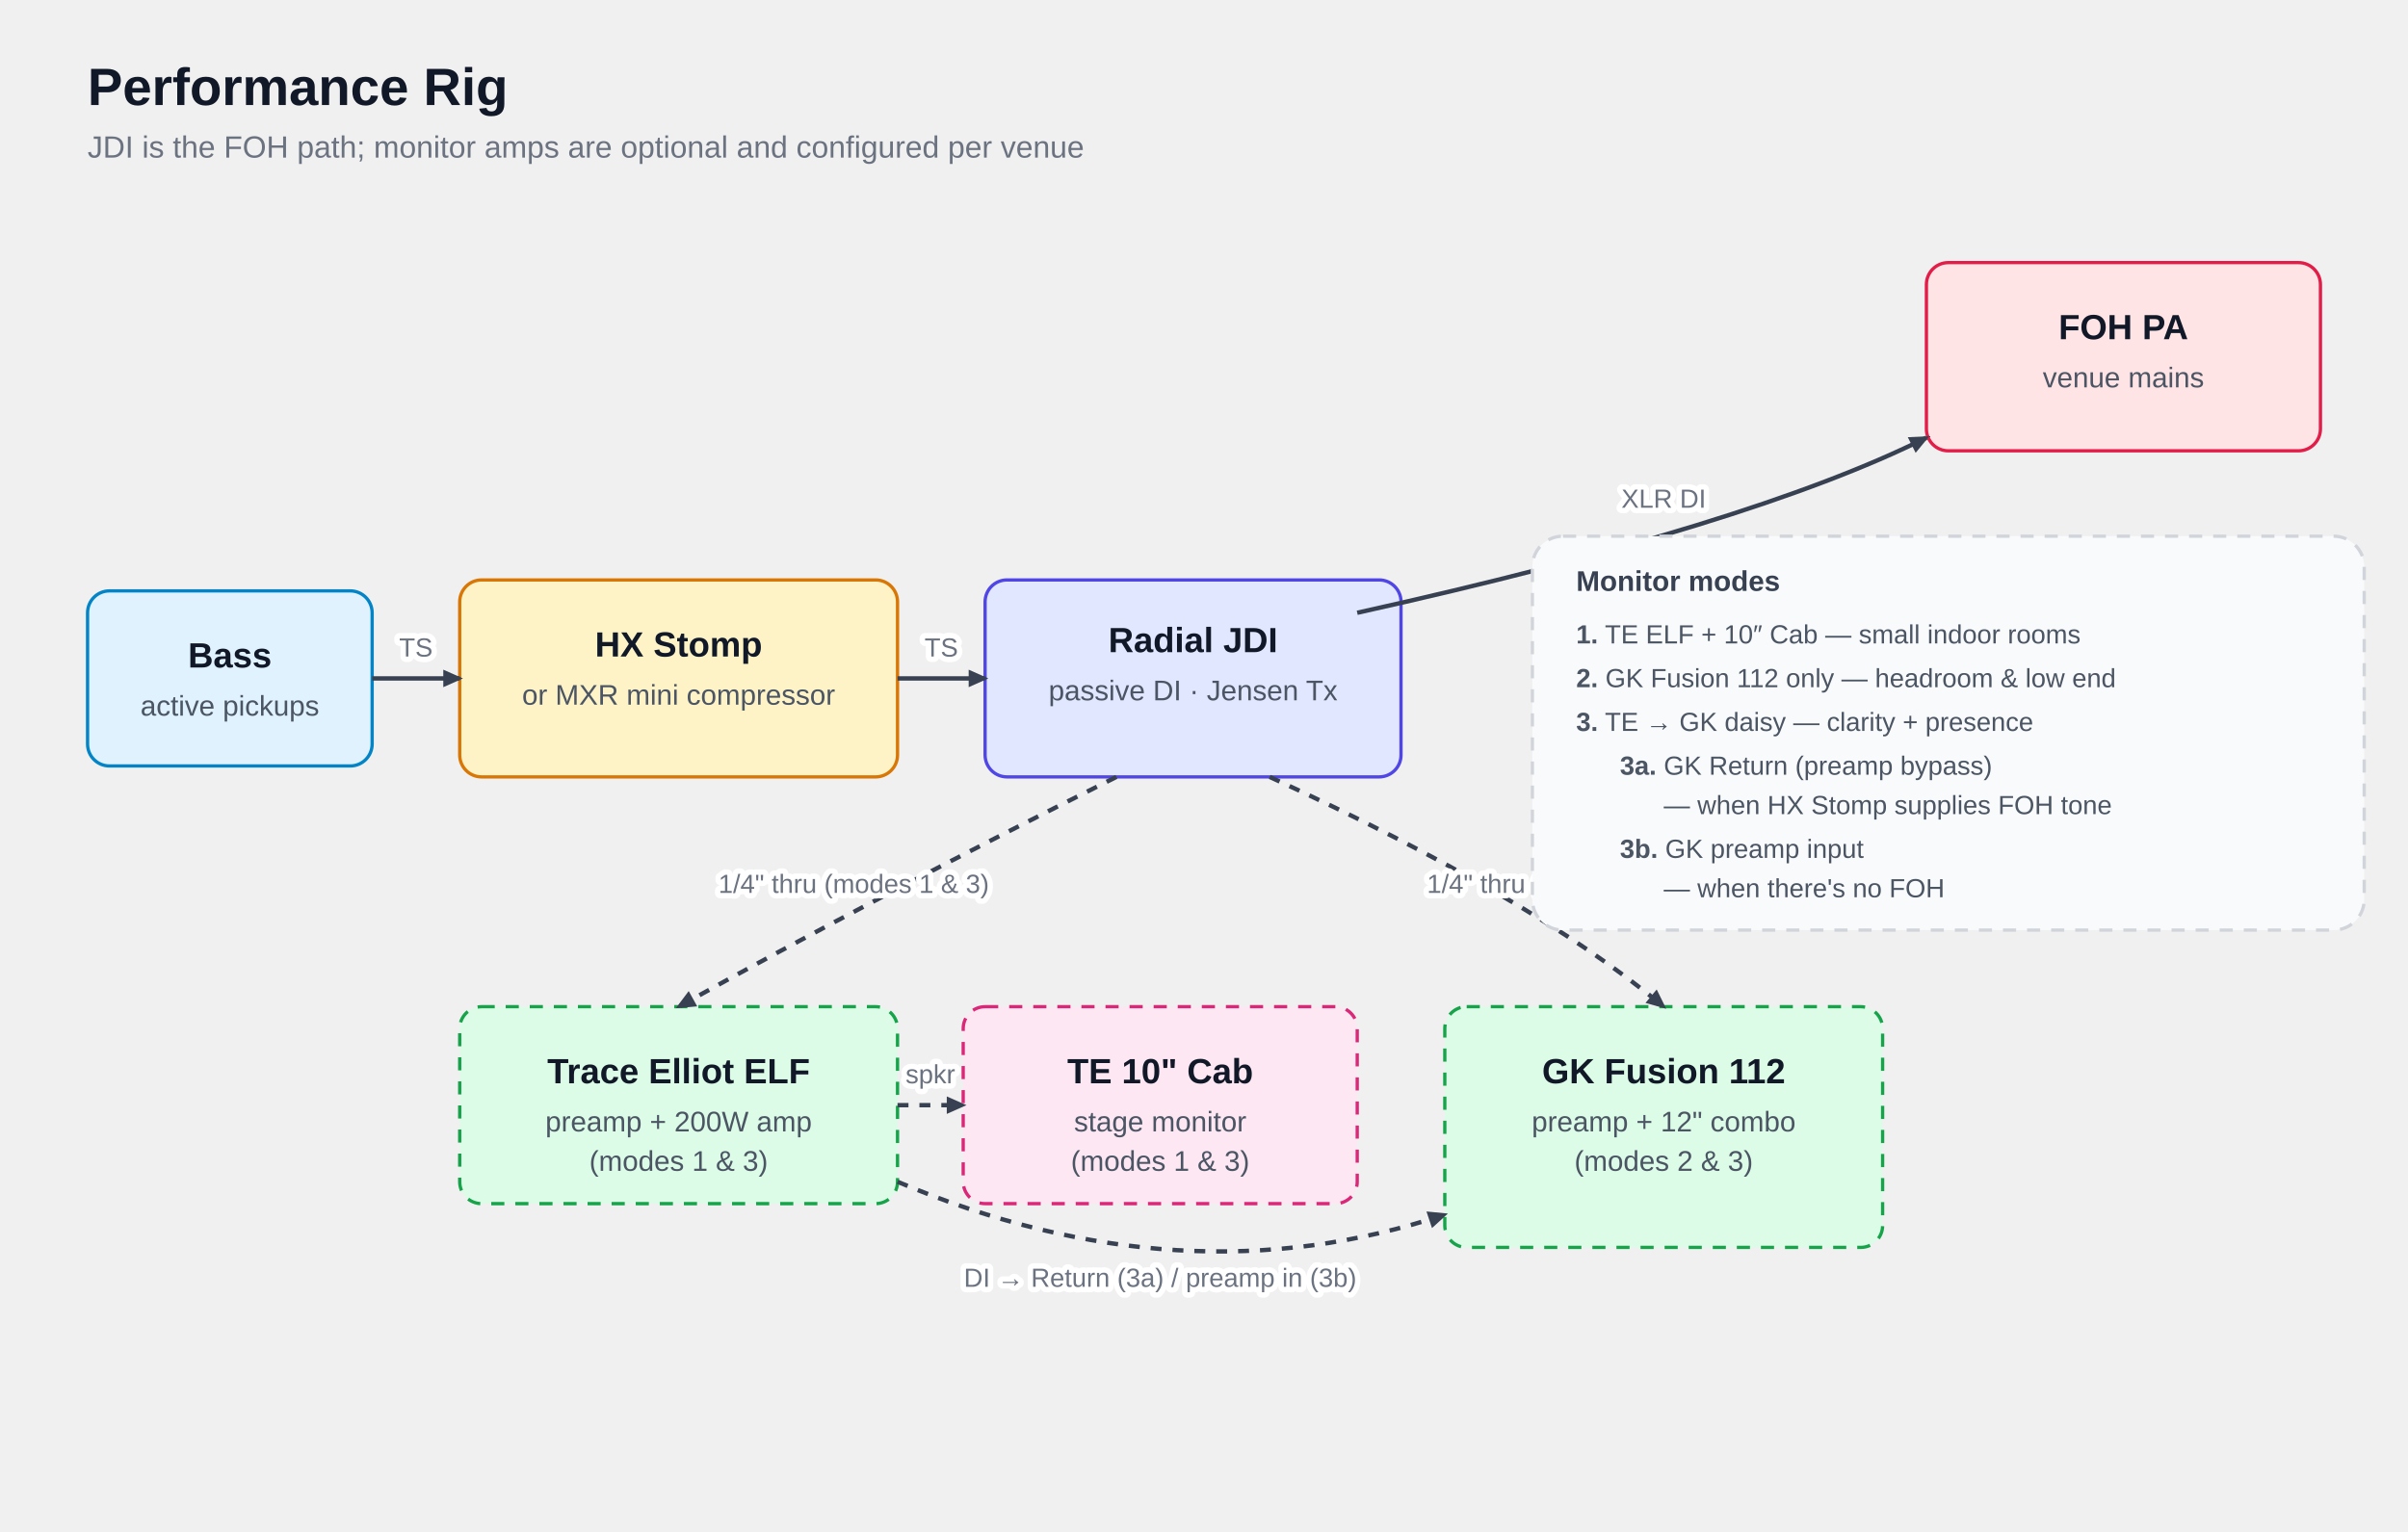
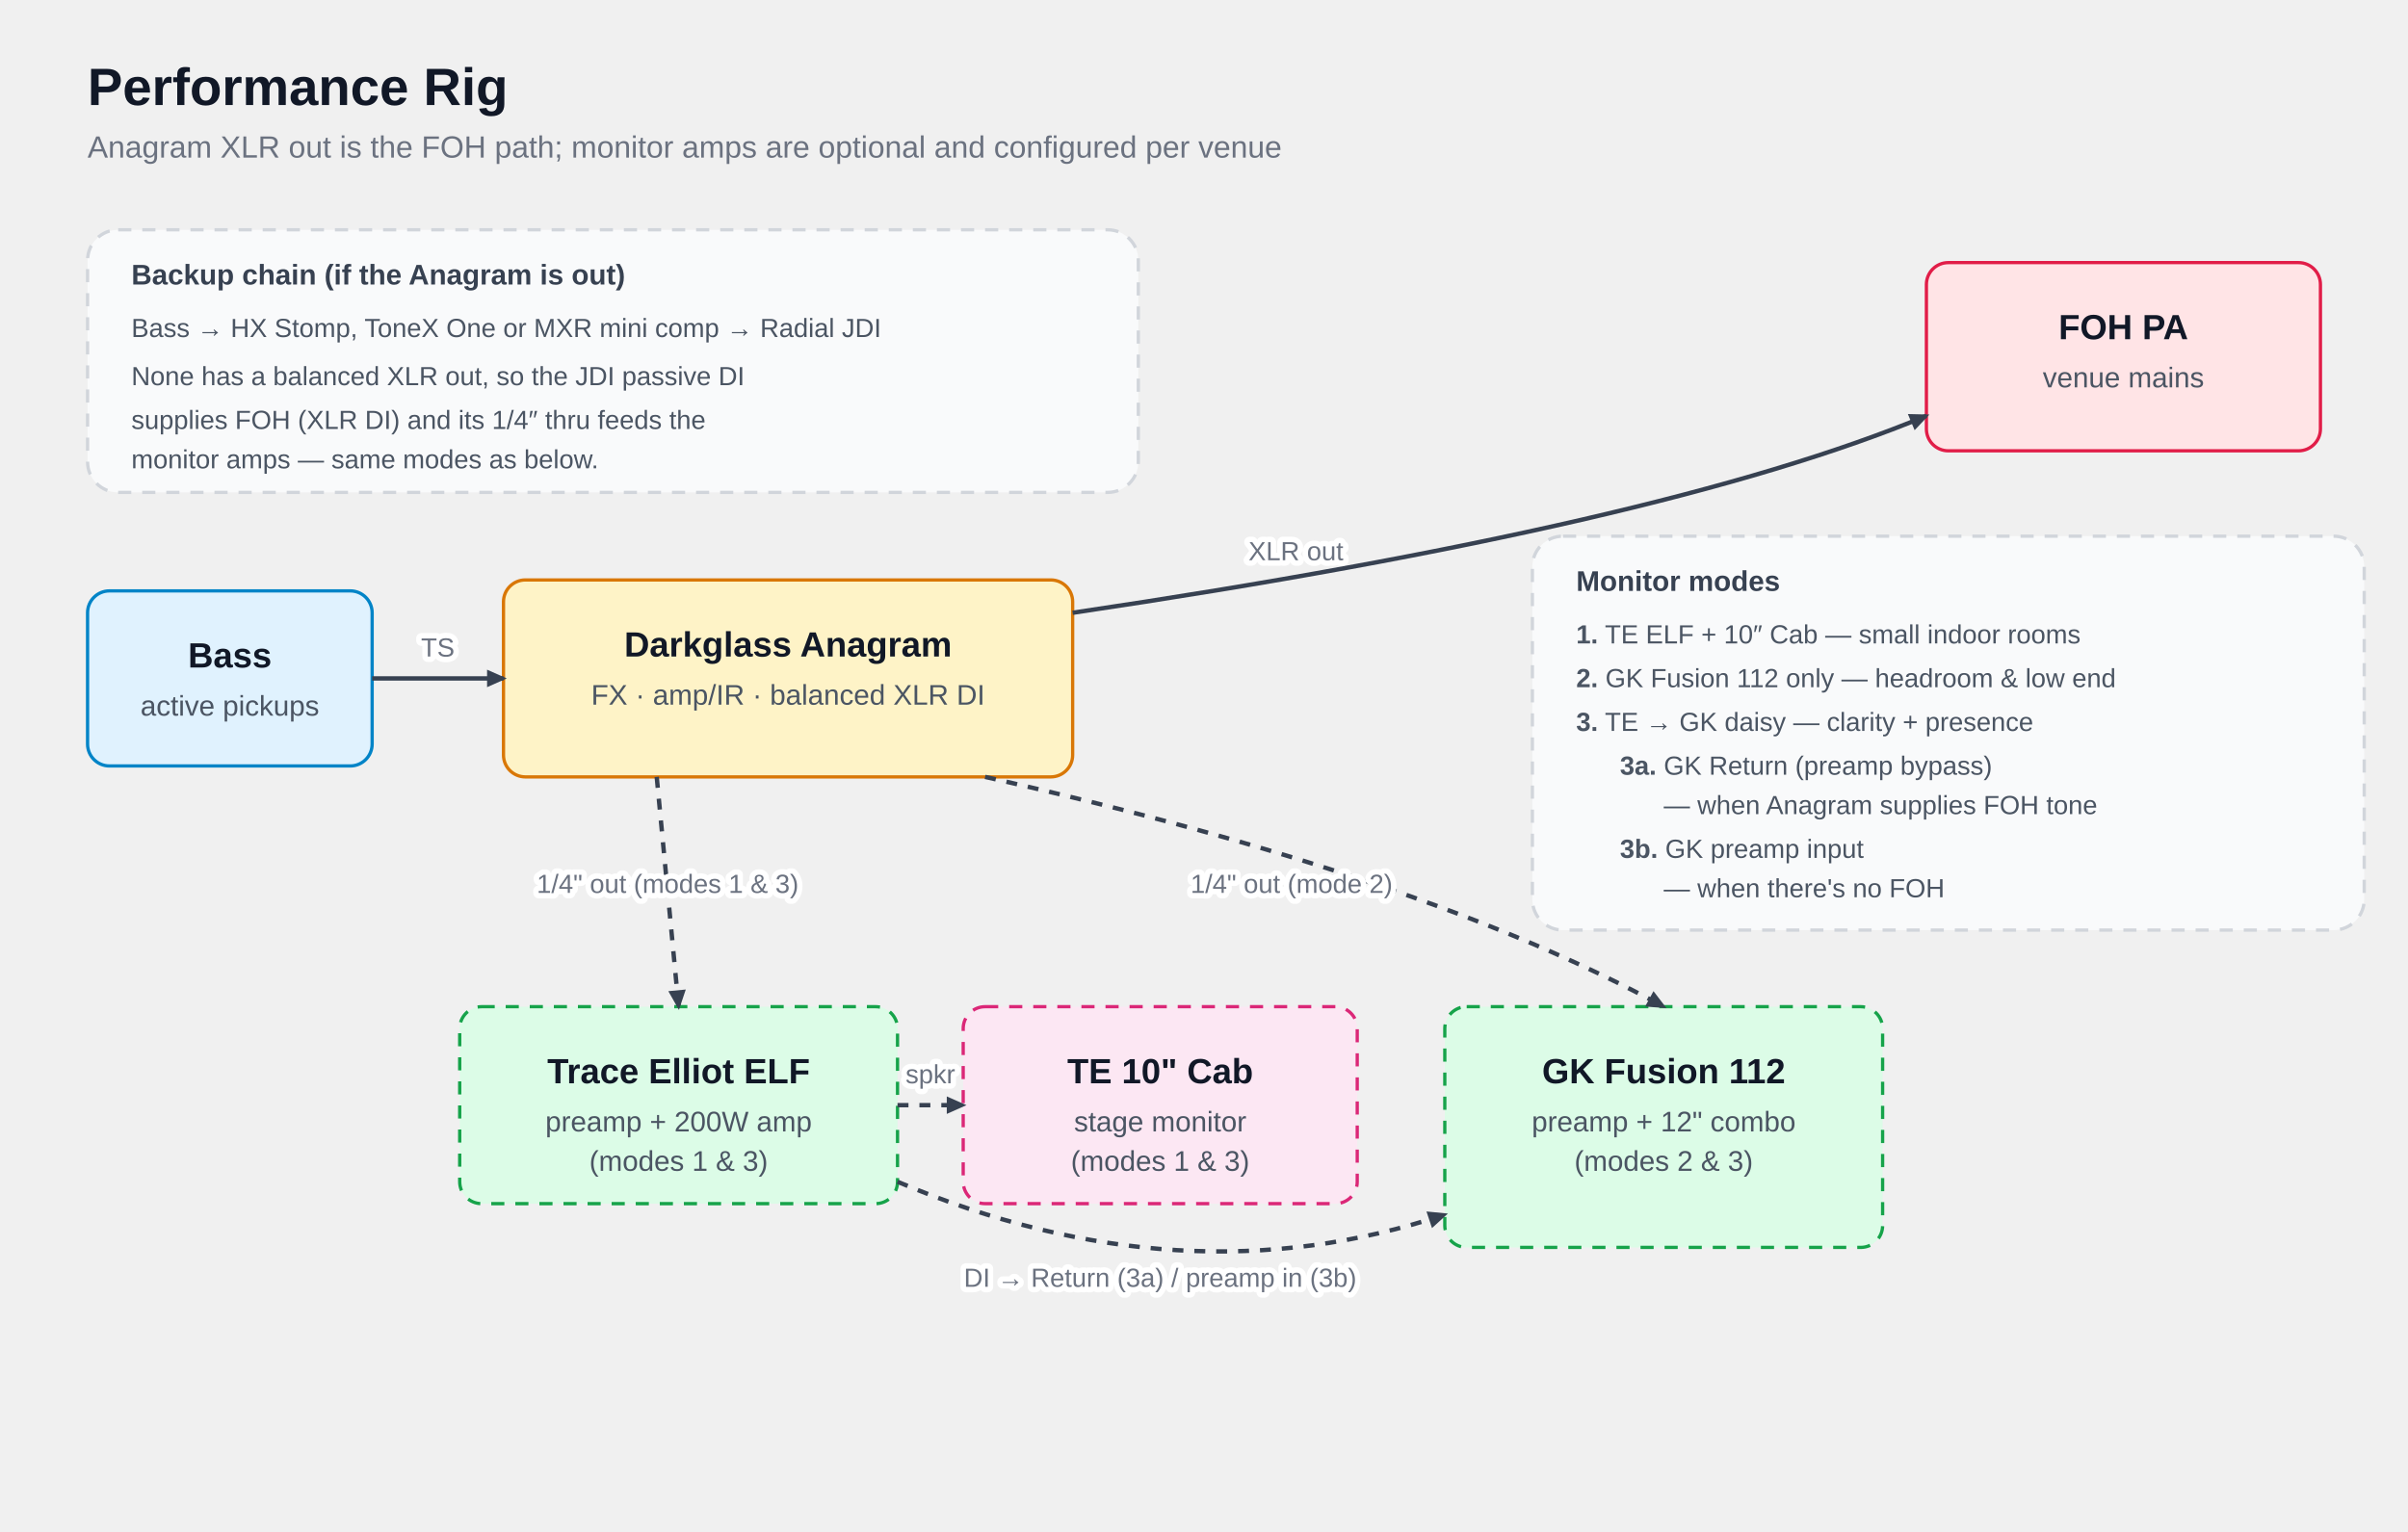
<svg xmlns="http://www.w3.org/2000/svg" viewBox="0 0 1100 700" width="1100" height="700">
  <defs>
    <marker id="arr" markerWidth="9" markerHeight="9" refX="7.5" refY="4" orient="auto" markerUnits="userSpaceOnUse">
      <path d="M0 0 L9 4 L0 8 z" fill="#374151" />
    </marker>
    <style>
      .title{font:600 24px ui-sans-serif,system-ui,'Segoe UI',Arial;fill:#111827;}
      .sub  {font:400 14px ui-sans-serif,system-ui,'Segoe UI',Arial;fill:#6b7280;}
      .l    {font:600 16px ui-sans-serif,system-ui,'Segoe UI',Arial;fill:#111827;text-anchor:middle;}
      .s    {font:400 13px ui-sans-serif,system-ui,'Segoe UI',Arial;fill:#4b5563;text-anchor:middle;}
      .p    {font:500 12px ui-sans-serif,system-ui,'Segoe UI',Arial;fill:#6b7280;text-anchor:middle;paint-order:stroke;stroke:#fff;stroke-width:5;stroke-linejoin:round;}
      .flow {stroke:#374151;stroke-width:2;fill:none;}
      .opt  {stroke-dasharray:5 5;}
      .panel{fill:#f9fafb;stroke:#d1d5db;stroke-width:1.5;stroke-dasharray:6 5;}
      .lh   {font:600 13px ui-sans-serif,system-ui,'Segoe UI',Arial;fill:#374151;}
      .lb   {font:400 12px ui-sans-serif,system-ui,'Segoe UI',Arial;fill:#4b5563;}
    </style>
  </defs>
  <text class="title" x="40" y="48">Performance Rig</text>
-   <text class="sub" x="40" y="72">JDI is the FOH path; monitor amps are optional and configured per venue</text>
+   <text class="sub" x="40" y="72">Anagram XLR out is the FOH path; monitor amps are optional and configured per venue</text>
  <rect x="40" y="270" width="130" height="80" rx="10" fill="#e0f2fe" stroke="#0284c7" stroke-width="1.5" />
  <text class="l" x="105" y="305">Bass</text>
  <text class="s" x="105" y="327">active pickups</text>
-   <rect x="210" y="265" width="200" height="90" rx="10" fill="#fef3c7" stroke="#d97706" stroke-width="1.5" />
-   <text class="l" x="310" y="300">HX Stomp</text>
-   <text class="s" x="310" y="322">or MXR mini compressor</text>
-   <rect x="450" y="265" width="190" height="90" rx="10" fill="#e0e7ff" stroke="#4f46e5" stroke-width="1.5" />
-   <text class="l" x="545" y="298">Radial JDI</text>
-   <text class="s" x="545" y="320">passive DI · Jensen Tx</text>
+   <rect x="230" y="265" width="260" height="90" rx="10" fill="#fef3c7" stroke="#d97706" stroke-width="1.5" />
+   <text class="l" x="360" y="300">Darkglass Anagram</text>
+   <text class="s" x="360" y="322">FX · amp/IR · balanced XLR DI</text>
+   <rect class="panel" x="40" y="105" width="480" height="120" rx="14" />
+   <text class="lh" x="60" y="130">Backup chain (if the Anagram is out)</text>
+   <text class="lb" x="60" y="154">Bass → HX Stomp, ToneX One or MXR mini comp → Radial JDI</text>
+   <text class="lb" x="60" y="176">None has a balanced XLR out, so the JDI passive DI</text>
+   <text class="lb" x="60" y="196">supplies FOH (XLR DI) and its 1/4″ thru feeds the</text>
+   <text class="lb" x="60" y="214">monitor amps — same modes as below.</text>
  <rect x="880" y="120" width="180" height="86" rx="10" fill="#ffe4e6" stroke="#e11d48" stroke-width="1.5" />
  <text class="l" x="970" y="155">FOH PA</text>
  <text class="s" x="970" y="177">venue mains</text>
  <rect x="210" y="460" width="200" height="90" rx="10" fill="#dcfce7" stroke="#16a34a" stroke-width="1.5" stroke-dasharray="6 5" />
  <text class="l" x="310" y="495">Trace Elliot ELF</text>
  <text class="s" x="310" y="517">preamp + 200W amp</text>
  <text class="s" x="310" y="535">(modes 1 &amp; 3)</text>
  <rect x="440" y="460" width="180" height="90" rx="10" fill="#fce7f3" stroke="#db2777" stroke-width="1.5" stroke-dasharray="6 5" />
  <text class="l" x="530" y="495">TE 10" Cab</text>
  <text class="s" x="530" y="517">stage monitor</text>
  <text class="s" x="530" y="535">(modes 1 &amp; 3)</text>
  <rect x="660" y="460" width="200" height="110" rx="10" fill="#dcfce7" stroke="#16a34a" stroke-width="1.5" stroke-dasharray="6 5" />
  <text class="l" x="760" y="495">GK Fusion 112</text>
  <text class="s" x="760" y="517">preamp + 12" combo</text>
  <text class="s" x="760" y="535">(modes 2 &amp; 3)</text>
-   <line class="flow" x1="170" y1="310" x2="210" y2="310" marker-end="url(#arr)" />
-   <text class="p" x="190" y="300">TS</text>
-   <line class="flow" x1="410" y1="310" x2="450" y2="310" marker-end="url(#arr)" />
-   <text class="p" x="430" y="300">TS</text>
-   <path class="flow" d="M620 280 Q800 240 880 200" marker-end="url(#arr)" />
-   <text class="p" x="760" y="232">XLR DI</text>
-   <path class="flow opt" d="M510 355 Q400 410 310 460" marker-end="url(#arr)" />
-   <text class="p" x="390" y="408">1/4" thru (modes 1 &amp; 3)</text>
-   <path class="flow opt" d="M580 355 Q700 410 760 460" marker-end="url(#arr)" />
-   <text class="p" x="700" y="408">1/4" thru (mode 2)</text>
+   <line class="flow" x1="170" y1="310" x2="230" y2="310" marker-end="url(#arr)" />
+   <text class="p" x="200" y="300">TS</text>
+   <path class="flow" d="M490 280 Q760 240 880 190" marker-end="url(#arr)" />
+   <text class="p" x="592" y="256">XLR out</text>
+   <path class="flow opt" d="M300 355 L310 460" marker-end="url(#arr)" />
+   <text class="p" x="305" y="408">1/4" out (modes 1 &amp; 3)</text>
+   <path class="flow opt" d="M450 355 Q650 400 760 460" marker-end="url(#arr)" />
+   <text class="p" x="590" y="408">1/4" out (mode 2)</text>
  <line class="flow opt" x1="410" y1="505" x2="440" y2="505" marker-end="url(#arr)" />
  <text class="p" x="425" y="495">spkr</text>
  <path class="flow opt" d="M410 540 Q540 595 660 555" marker-end="url(#arr)" />
  <text class="p" x="530" y="588">DI → Return (3a) / preamp in (3b)</text>
  <rect class="panel" x="700" y="245" width="380" height="180" rx="14" />
  <text class="lh" x="720" y="270">Monitor modes</text>
  <text class="lb" x="720" y="294">
    <tspan font-weight="600">1.</tspan> TE ELF + 10″ Cab — small indoor rooms</text>
  <text class="lb" x="720" y="314">
    <tspan font-weight="600">2.</tspan> GK Fusion 112 only — headroom &amp; low end</text>
  <text class="lb" x="720" y="334">
    <tspan font-weight="600">3.</tspan> TE → GK daisy — clarity + presence</text>
  <text class="lb" x="740" y="354">
    <tspan font-weight="600">3a.</tspan> GK Return (preamp bypass)</text>
-   <text class="lb" x="760" y="372">— when HX Stomp supplies FOH tone</text>
+   <text class="lb" x="760" y="372">— when Anagram supplies FOH tone</text>
  <text class="lb" x="740" y="392">
    <tspan font-weight="600">3b.</tspan> GK preamp input</text>
  <text class="lb" x="760" y="410">— when there's no FOH</text>
</svg>
